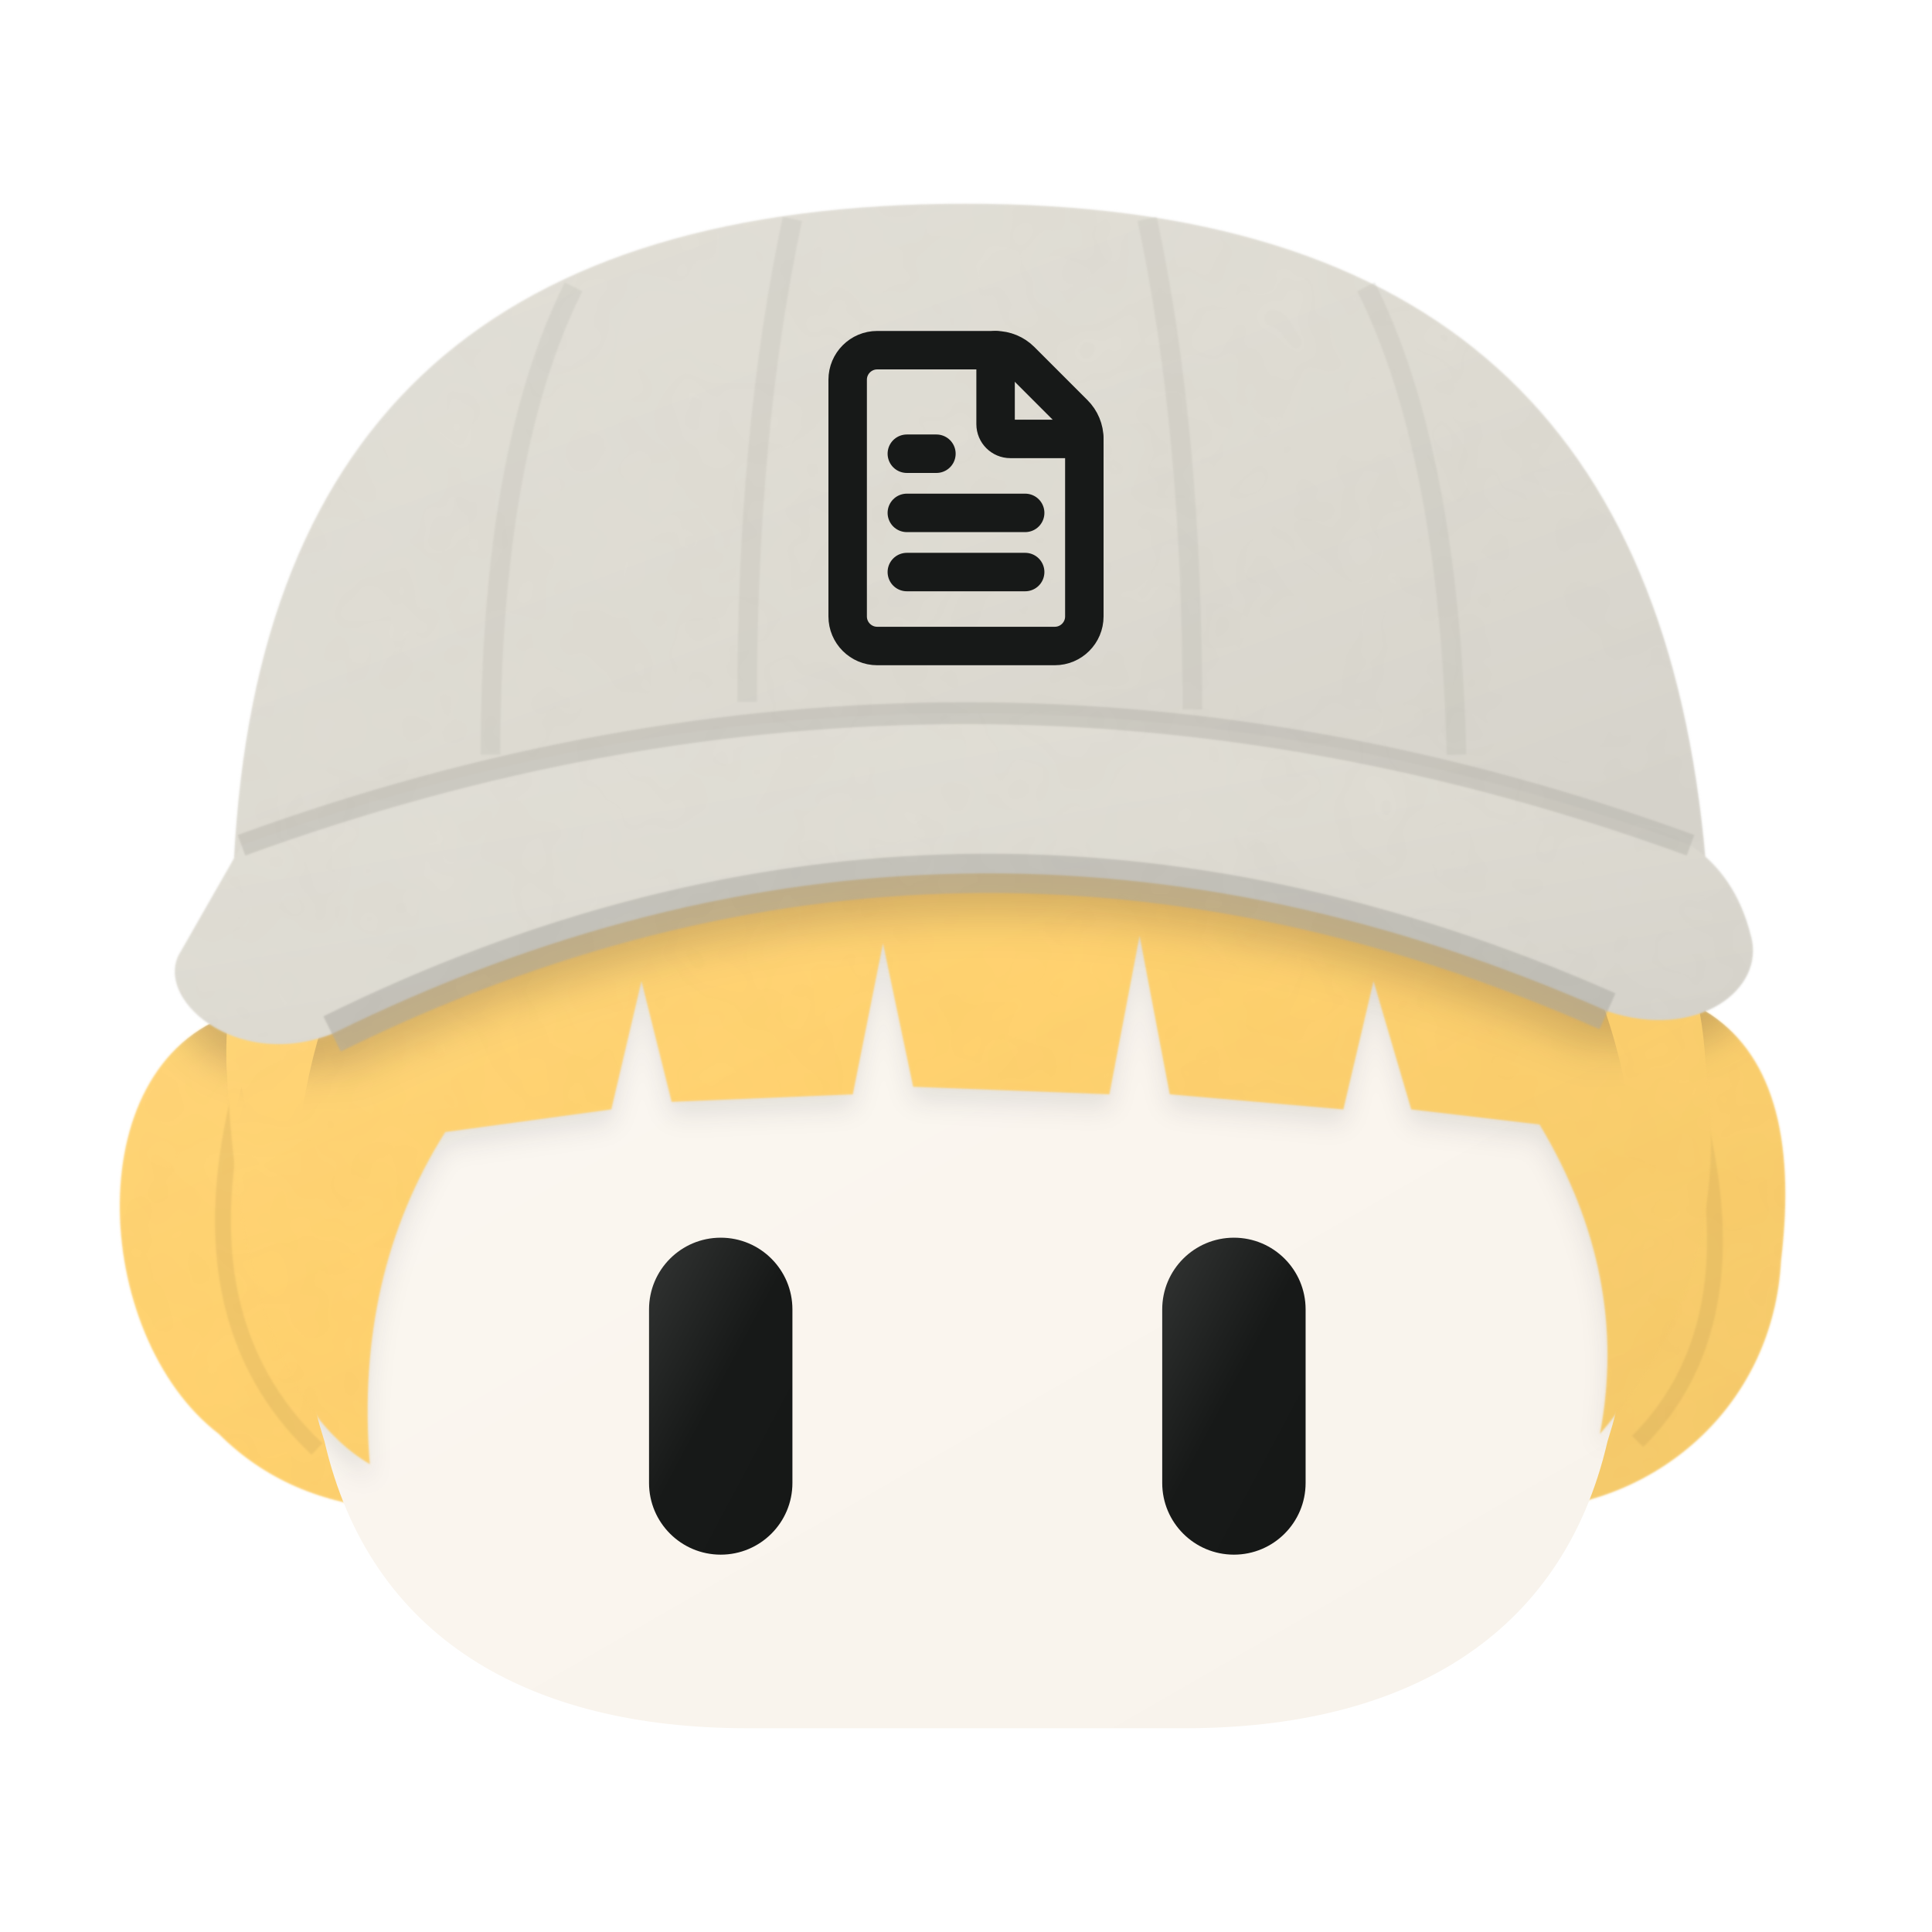
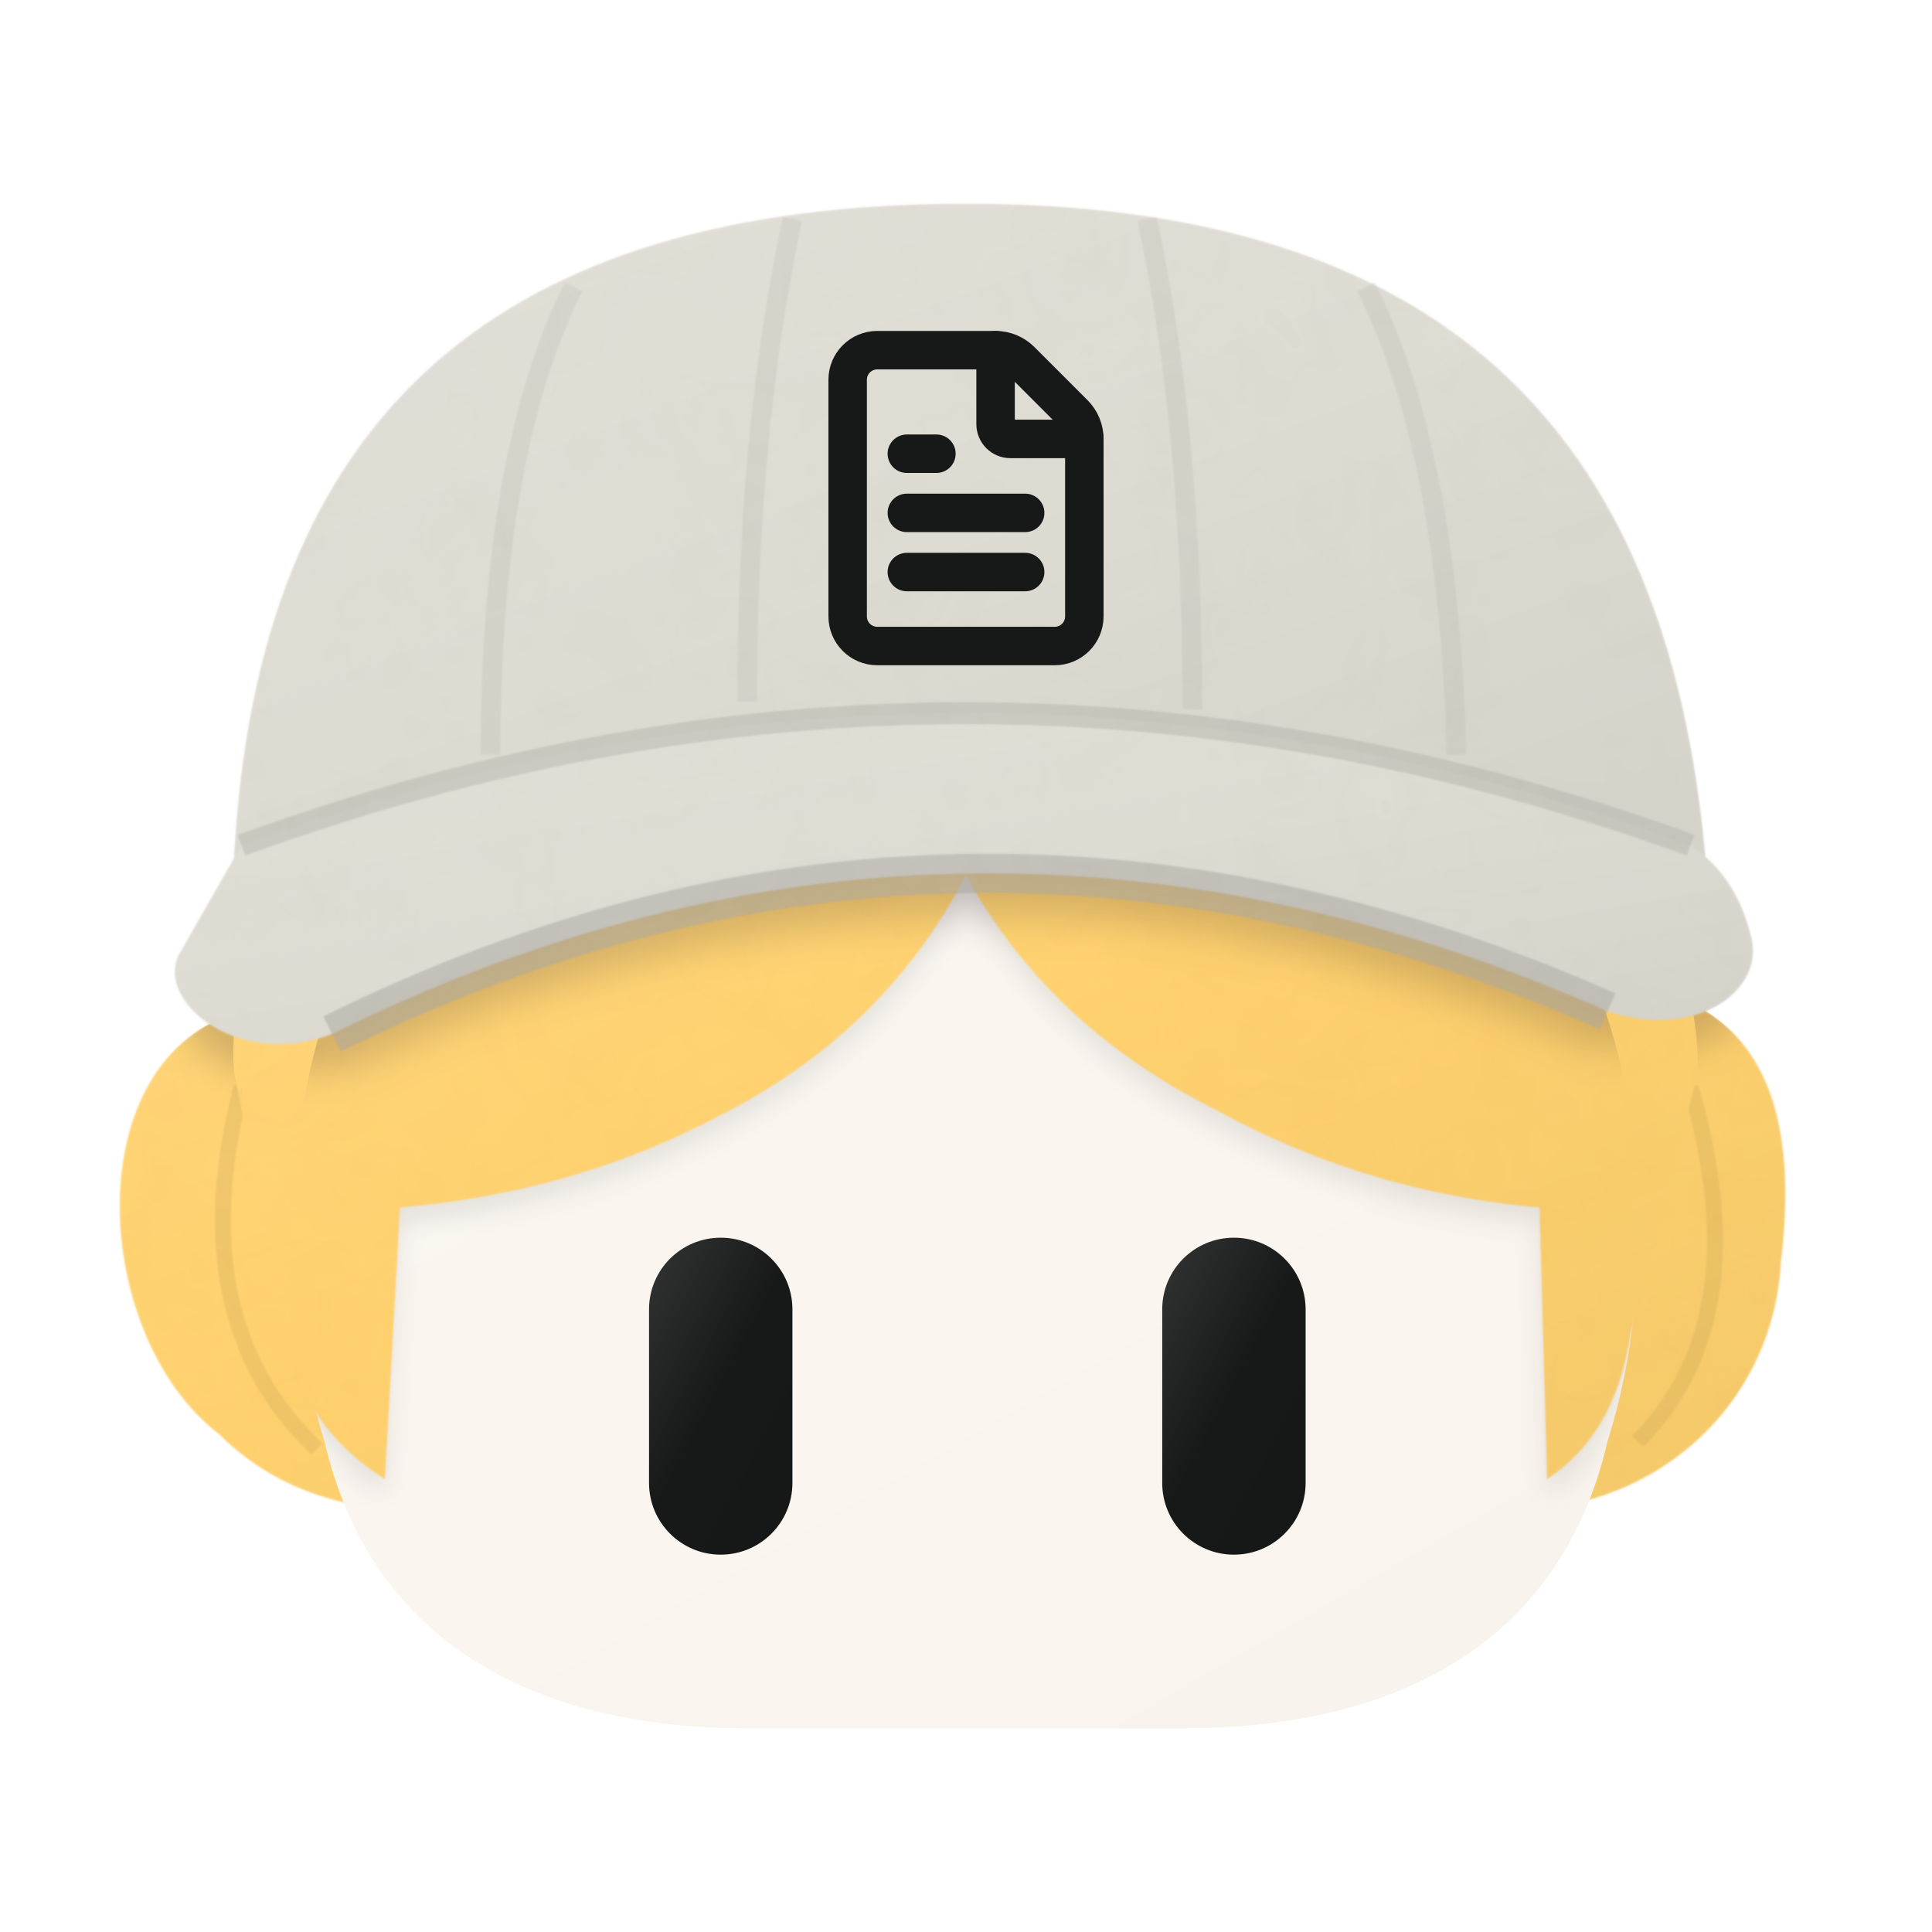
<svg xmlns="http://www.w3.org/2000/svg" viewBox="0 0 256 256" width="256" height="256" role="img">
  <defs>
-     <clipPath id="avatar-contact-receiver-fringe-hair-crop-face-round" clipPathUnits="userSpaceOnUse">
+     <clipPath id="avatar-contact-receiver-fringe-hair-curtain-face-round" clipPathUnits="userSpaceOnUse">
      <path d="M48 124C38 140 36 169 43 191C49 217 70 229 99 229H157C186 229 207 217 213 191C220 169 218 140 208 124C185 105 71 105 48 124Z" fill="#000000" />
    </clipPath>
-     <filter id="avatar-contact-shadow-fringe-hair-crop-face-round" filterUnits="userSpaceOnUse" x="0" y="0" width="256" height="256" color-interpolation-filters="sRGB">
+     <filter id="avatar-contact-shadow-fringe-hair-curtain-face-round" filterUnits="userSpaceOnUse" x="0" y="0" width="256" height="256" color-interpolation-filters="sRGB">
      <feGaussianBlur in="SourceAlpha" stdDeviation="1.6" />
      <feOffset dy="2" result="contact-alpha" />
      <feFlood flood-color="#201a28" flood-opacity="0.09" />
      <feComposite in2="contact-alpha" operator="in" />
    </filter>
-     <clipPath id="avatar-contact-receiver-hat-hat-cap-hair-crop-hair-crop-back-face-round" clipPathUnits="userSpaceOnUse">
+     <clipPath id="avatar-contact-receiver-hat-hat-cap-hair-curtain-hair-crop-back-face-round" clipPathUnits="userSpaceOnUse">
      <path d="M48 124C38 140 36 169 43 191C49 217 70 229 99 229H157C186 229 207 217 213 191C220 169 218 140 208 124C185 105 71 105 48 124Z" fill="#000000" />
-       <path d="M30 141C29 103 68 83 127 83C184 83 224 102 226 141Q230 169 212 190Q216 169 204 149L187 147L182 130L178 147L155 145L151 124L147 145L121 144L117 125L113 145L89 146L85 130L81 147L59 150Q47 169 49 194Q32 184 30 141Z" fill="#000000" />
+       <path d="M31 142C29 106 68 85 128 85C188 85 225 107 225 142L216 177Q214 190 205 196L204 160Q181 158 161 147Q139 136 128 116Q117 137 95 148Q76 158 53 160L51 196Q40 189 38 177Z" fill="#000000" />
      <path d="M32 134C10 140 12 177 29 190Q38 199 52 200H203C220 199 235 186 236 167Q239 142 226 134C216 92 181 84 128 84C75 84 39 94 32 134Z" fill="#000000" />
      <path d="M32 144Q24 175 42 192M224 144Q233 175 217 191" fill="none" stroke="#000000" stroke-width="2.1" stroke-opacity="0.25" />
    </clipPath>
-     <filter id="avatar-contact-shadow-hat-hat-cap-hair-crop-hair-crop-back-face-round" filterUnits="userSpaceOnUse" x="0" y="0" width="256" height="256" color-interpolation-filters="sRGB">
+     <filter id="avatar-contact-shadow-hat-hat-cap-hair-curtain-hair-crop-back-face-round" filterUnits="userSpaceOnUse" x="0" y="0" width="256" height="256" color-interpolation-filters="sRGB">
      <feGaussianBlur in="SourceAlpha" stdDeviation="2.4" />
      <feOffset dy="4" result="contact-alpha" />
      <feFlood flood-color="#201a28" flood-opacity="0.19" />
      <feComposite in2="contact-alpha" operator="in" />
    </filter>
    <filter id="avatar-soft-material-v1" x="-2%" y="-2%" width="104%" height="104%" color-interpolation-filters="sRGB">
      <feTurbulence type="fractalNoise" baseFrequency="0.08" numOctaves="3" seed="17" result="grain" />
      <feColorMatrix in="grain" type="matrix" values="0.213 0.715 0.072 0 0 0.213 0.715 0.072 0 0 0.213 0.715 0.072 0 0 0 0 0 0.03 0" result="faint-grain" />
      <feComposite in="faint-grain" in2="SourceGraphic" operator="in" result="clipped-grain" />
      <feBlend in="SourceGraphic" in2="clipped-grain" mode="soft-light" result="material" />
      <feGaussianBlur in="material" stdDeviation="0.16" />
    </filter>
    <linearGradient id="avatar-face-faf5ee" x1="0%" y1="0%" x2="85%" y2="100%">
      <stop offset="0%" stop-color="#fbf8f2" />
      <stop offset="52%" stop-color="#faf5ee" />
      <stop offset="100%" stop-color="#f8f3ec" />
    </linearGradient>
    <linearGradient id="avatar-hair-ffd16e" x1="0%" y1="0%" x2="85%" y2="100%">
      <stop offset="0%" stop-color="#ffd77f" />
      <stop offset="52%" stop-color="#ffd16e" />
      <stop offset="100%" stop-color="#f6ca6a" />
    </linearGradient>
    <linearGradient id="avatar-hat-dedbd2" x1="0%" y1="0%" x2="85%" y2="100%">
      <stop offset="0%" stop-color="#e2dfd7" />
      <stop offset="52%" stop-color="#dedbd2" />
      <stop offset="100%" stop-color="#d6d3cb" />
    </linearGradient>
    <linearGradient id="avatar-eyes-171918" x1="0%" y1="0%" x2="85%" y2="100%">
      <stop offset="0%" stop-color="#333534" />
      <stop offset="52%" stop-color="#171918" />
      <stop offset="100%" stop-color="#161817" />
    </linearGradient>
    <linearGradient id="avatar-badge-ffffff" x1="0%" y1="0%" x2="85%" y2="100%">
      <stop offset="0%" stop-color="#ffffff" />
      <stop offset="52%" stop-color="#ffffff" />
      <stop offset="100%" stop-color="#f6f6f6" />
    </linearGradient>
  </defs>
  <g color="#c7a356" filter="url(#avatar-soft-material-v1)">
    <path d="M32 134C10 140 12 177 29 190Q38 199 52 200H203C220 199 235 186 236 167Q239 142 226 134C216 92 181 84 128 84C75 84 39 94 32 134Z" fill="url(#avatar-hair-ffd16e)" />
    <path d="M32 144Q24 175 42 192M224 144Q233 175 217 191" fill="none" stroke="#c7a356" stroke-width="2.1" stroke-opacity="0.25" />
  </g>
  <g color="url(#avatar-face-faf5ee)">
    <path d="M48 124C38 140 36 169 43 191C49 217 70 229 99 229H157C186 229 207 217 213 191C220 169 218 140 208 124C185 105 71 105 48 124Z" fill="url(#avatar-face-faf5ee)" />
  </g>
-   <g data-layer="contact-shadow-fringe-hair-crop-face-round" clip-path="url(#avatar-contact-receiver-fringe-hair-crop-face-round)">
-     <g filter="url(#avatar-contact-shadow-fringe-hair-crop-face-round)">
+   <g data-layer="contact-shadow-fringe-hair-curtain-face-round" clip-path="url(#avatar-contact-receiver-fringe-hair-curtain-face-round)">
+     <g filter="url(#avatar-contact-shadow-fringe-hair-curtain-face-round)">
      <g color="#000000">
-         <path d="M30 141C29 103 68 83 127 83C184 83 224 102 226 141Q230 169 212 190Q216 169 204 149L187 147L182 130L178 147L155 145L151 124L147 145L121 144L117 125L113 145L89 146L85 130L81 147L59 150Q47 169 49 194Q32 184 30 141Z" fill="#000000" />
+         <path d="M31 142C29 106 68 85 128 85C188 85 225 107 225 142L216 177Q214 190 205 196L204 160Q181 158 161 147Q139 136 128 116Q117 137 95 148Q76 158 53 160L51 196Q40 189 38 177Z" fill="#000000" />
      </g>
    </g>
  </g>
  <g color="#c7a356" filter="url(#avatar-soft-material-v1)">
-     <path d="M30 141C29 103 68 83 127 83C184 83 224 102 226 141Q230 169 212 190Q216 169 204 149L187 147L182 130L178 147L155 145L151 124L147 145L121 144L117 125L113 145L89 146L85 130L81 147L59 150Q47 169 49 194Q32 184 30 141Z" fill="url(#avatar-hair-ffd16e)" />
+     <path d="M31 142C29 106 68 85 128 85C188 85 225 107 225 142L216 177Q214 190 205 196L204 160Q181 158 161 147Q139 136 128 116Q117 137 95 148Q76 158 53 160L51 196Q40 189 38 177Z" fill="url(#avatar-hair-ffd16e)" />
  </g>
-   <g data-layer="contact-shadow-hat-hat-cap-hair-crop-hair-crop-back-face-round" clip-path="url(#avatar-contact-receiver-hat-hat-cap-hair-crop-hair-crop-back-face-round)">
-     <g filter="url(#avatar-contact-shadow-hat-hat-cap-hair-crop-hair-crop-back-face-round)">
+   <g data-layer="contact-shadow-hat-hat-cap-hair-curtain-hair-crop-back-face-round" clip-path="url(#avatar-contact-receiver-hat-hat-cap-hair-curtain-hair-crop-back-face-round)">
+     <g filter="url(#avatar-contact-shadow-hat-hat-cap-hair-curtain-hair-crop-back-face-round)">
      <g color="#000000">
        <path d="M31 114C34 55 66 27 128 27C190 27 221 56 226 114Q128 86 31 114Z" fill="#000000" />
        <path d="M76 38Q65 60 65 100M105 29Q99 57 99 93M152 29Q158 57 158 94M181 38Q192 60 193 100" fill="none" stroke="#000000" stroke-width="2.6" stroke-opacity="0.21" />
        <path d="M32 112Q128 77 224 112Q230 116 232 124C234 131 225 138 213 134Q127 96 44 137C31 142 20 132 24 126Z" fill="#000000" />
        <path d="M44 137Q127 96 213 134" fill="none" stroke="#000000" stroke-width="5.2" stroke-opacity="0.55" />
        <path d="M32 112Q128 77 224 112" fill="none" stroke="#000000" stroke-width="2.9" stroke-opacity="0.4" />
      </g>
    </g>
  </g>
  <g color="#adaba4" filter="url(#avatar-soft-material-v1)">
    <path d="M31 114C34 55 66 27 128 27C190 27 221 56 226 114Q128 86 31 114Z" fill="url(#avatar-hat-dedbd2)" />
    <path d="M76 38Q65 60 65 100M105 29Q99 57 99 93M152 29Q158 57 158 94M181 38Q192 60 193 100" fill="none" stroke="#adaba4" stroke-width="2.6" stroke-opacity="0.21" />
    <path d="M32 112Q128 77 224 112Q230 116 232 124C234 131 225 138 213 134Q127 96 44 137C31 142 20 132 24 126Z" fill="url(#avatar-hat-dedbd2)" />
    <path d="M44 137Q127 96 213 134" fill="none" stroke="#adaba4" stroke-width="5.2" stroke-opacity="0.55" />
    <path d="M32 112Q128 77 224 112" fill="none" stroke="#adaba4" stroke-width="2.9" stroke-opacity="0.4" />
  </g>
  <g data-layer="hat-badge" transform="translate(128 66) rotate(0) scale(0.84) translate(-128 -64)">
    <g transform="translate(128 64) scale(0.21875) translate(-128 -128)">
      <g color="#171918">
        <path d="M6 22a2 2 0 0 1-2-2V4a2 2 0 0 1 2-2h8a2.4 2.4 0 0 1 1.704.706l3.588 3.588A2.4 2.4 0 0 1 20 8v12a2 2 0 0 1-2 2z" fill="none" stroke="#171918" stroke-width="2.6" stroke-linecap="round" stroke-linejoin="round" transform="scale(10.66667)" />
        <path d="M14 2v5a1 1 0 0 0 1 1h5" fill="none" stroke="#171918" stroke-width="2.6" stroke-linecap="round" stroke-linejoin="round" transform="scale(10.66667)" />
        <path d="M10 9H8" fill="none" stroke="#171918" stroke-width="2.6" stroke-linecap="round" stroke-linejoin="round" transform="scale(10.66667)" />
        <path d="M16 13H8" fill="none" stroke="#171918" stroke-width="2.6" stroke-linecap="round" stroke-linejoin="round" transform="scale(10.66667)" />
        <path d="M16 17H8" fill="none" stroke="#171918" stroke-width="2.6" stroke-linecap="round" stroke-linejoin="round" transform="scale(10.66667)" />
      </g>
    </g>
  </g>
  <g data-layer="state" data-state="idle">
    <rect x="86" y="164" width="19" height="42" rx="9.5" fill="url(#avatar-eyes-171918)" />
    <rect x="154" y="164" width="19" height="42" rx="9.5" fill="url(#avatar-eyes-171918)" />
  </g>
</svg>
